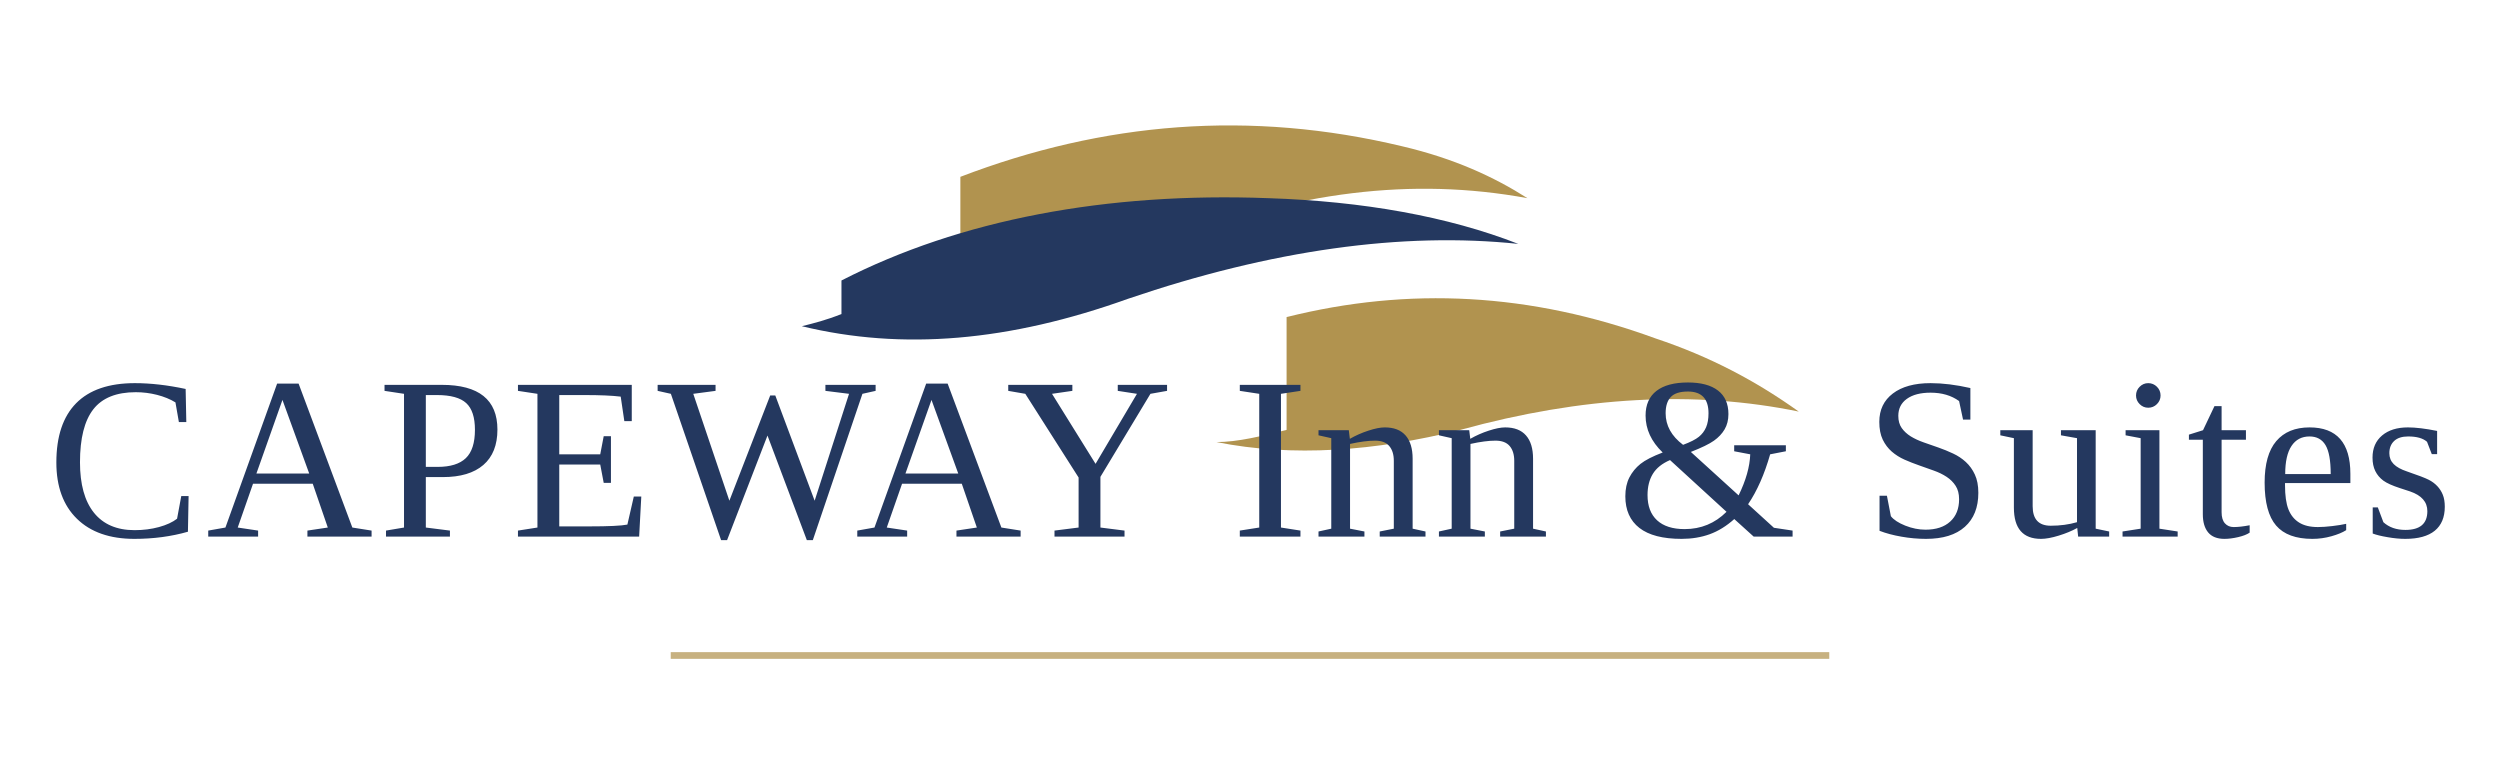
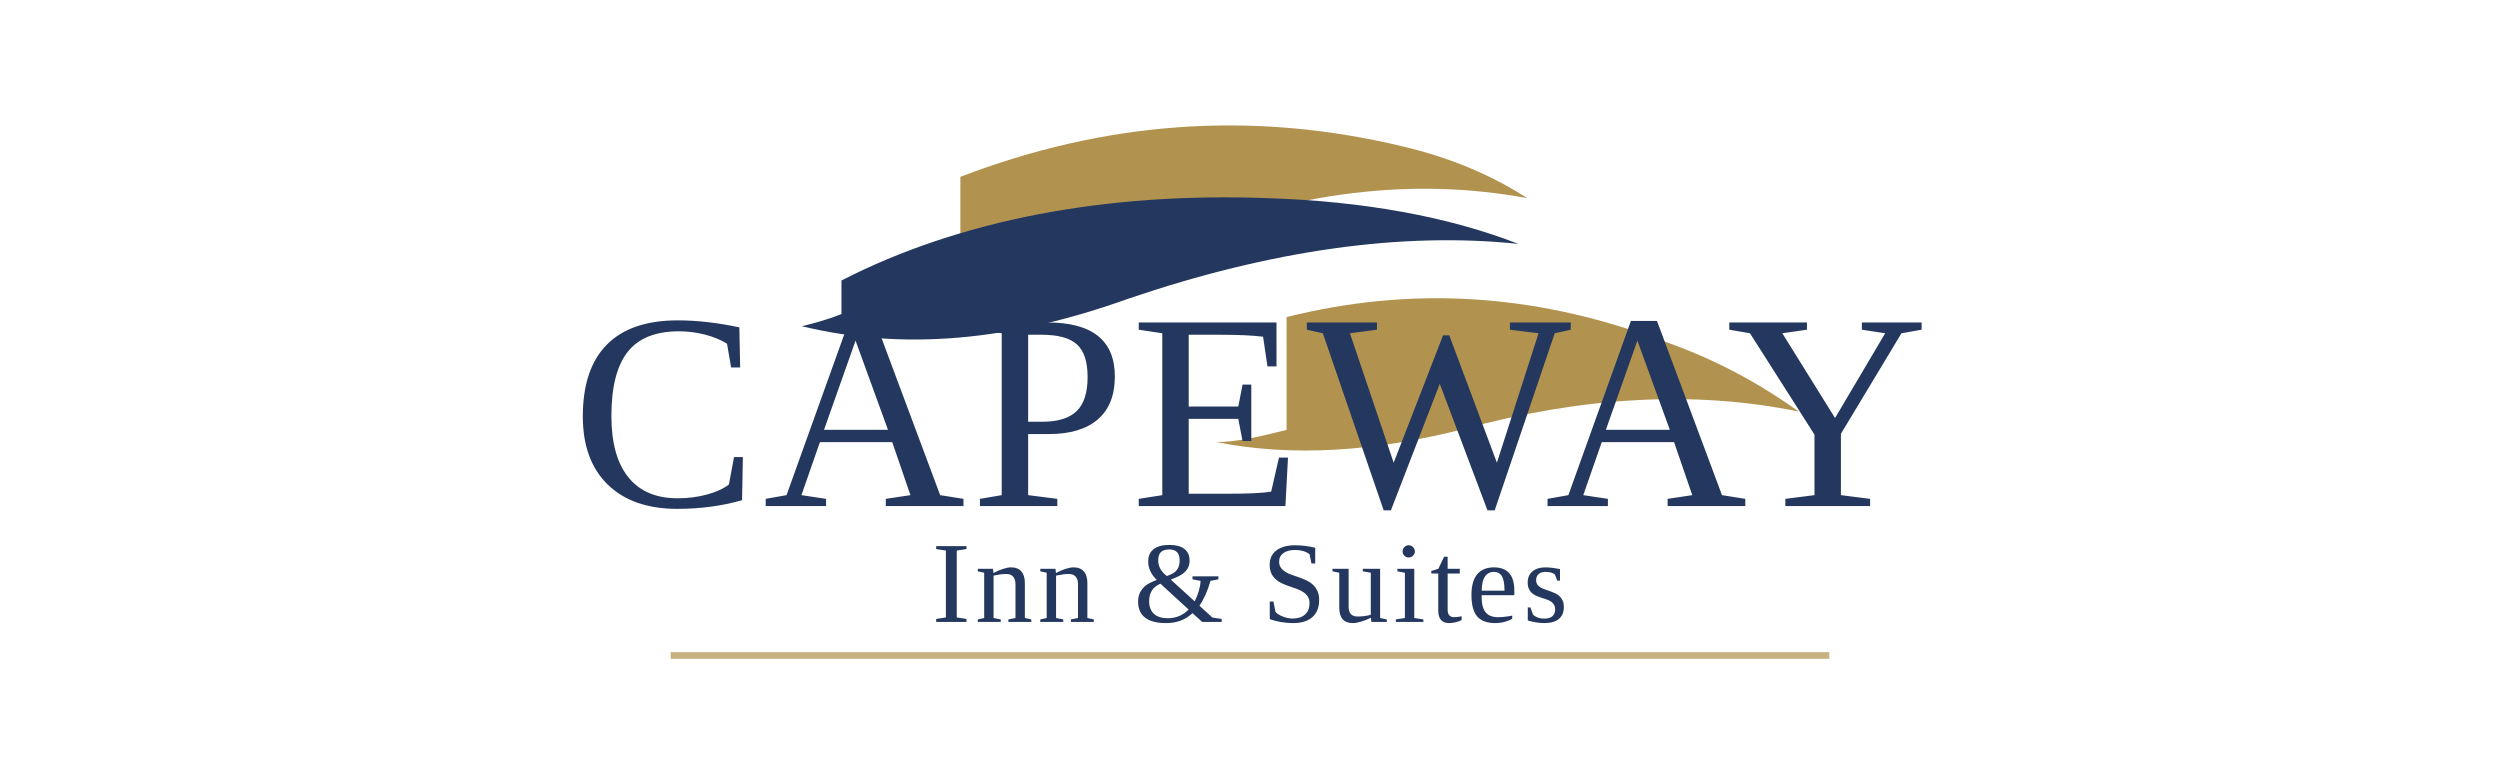
<svg xmlns="http://www.w3.org/2000/svg" viewBox="0 0 820 250" role="img" aria-labelledby="capewayLogoTitle">
  <defs>
    <style>
      .logo-primary { fill: var(--logo-primary, #24385f); }
      .logo-accent { fill: var(--logo-accent, #b1934f); }
      .logo-rule { stroke: var(--logo-accent, #b1934f); stroke-width: 2.2; opacity: 0.72; }
      .logo-text {
        fill: var(--logo-primary, #24385f);
        font-family: "Cormorant Garamond", Georgia, "Times New Roman", serif;
-         font-size: 76px;
+         font-size: 92px;
+         letter-spacing: 1.5px;
+       }
+       .logo-subtext {
+         fill: var(--logo-primary, #24385f);
+         font-family: "Cormorant Garamond", Georgia, "Times New Roman", serif;
+         font-size: 38px;
        letter-spacing: 1.5px;
      }
    </style>
  </defs>
  <path class="logo-accent" d="M315 58c47-18 95-22 145-10 17 4 30 10 41 17-38-7-76-2-118 14-31 12-62 15-93 10 8 0 16-2 25-5z" />
  <path class="logo-primary" d="M276 92c39-20 87-29 140-27 31 1 59 6 82 15-38-4-81 2-128 18-39 14-74 17-107 9 4-1 8-2 13-4z" />
  <path class="logo-accent" d="M422 104c40-10 80-8 121 7 18 6 33 14 47 24-34-7-71-5-111 6-28 7-55 9-80 4 7 0 15-2 23-4z" />
-   <text class="logo-text" x="410" y="176" text-anchor="middle">CAPEWAY Inn &amp; Suites</text>
+   <text class="logo-text" x="410" y="166" text-anchor="middle">CAPEWAY</text>
+   <text class="logo-subtext" x="410" y="204" text-anchor="middle">Inn &amp; Suites</text>
  <line class="logo-rule" x1="220" y1="215" x2="600" y2="215" />
</svg>
